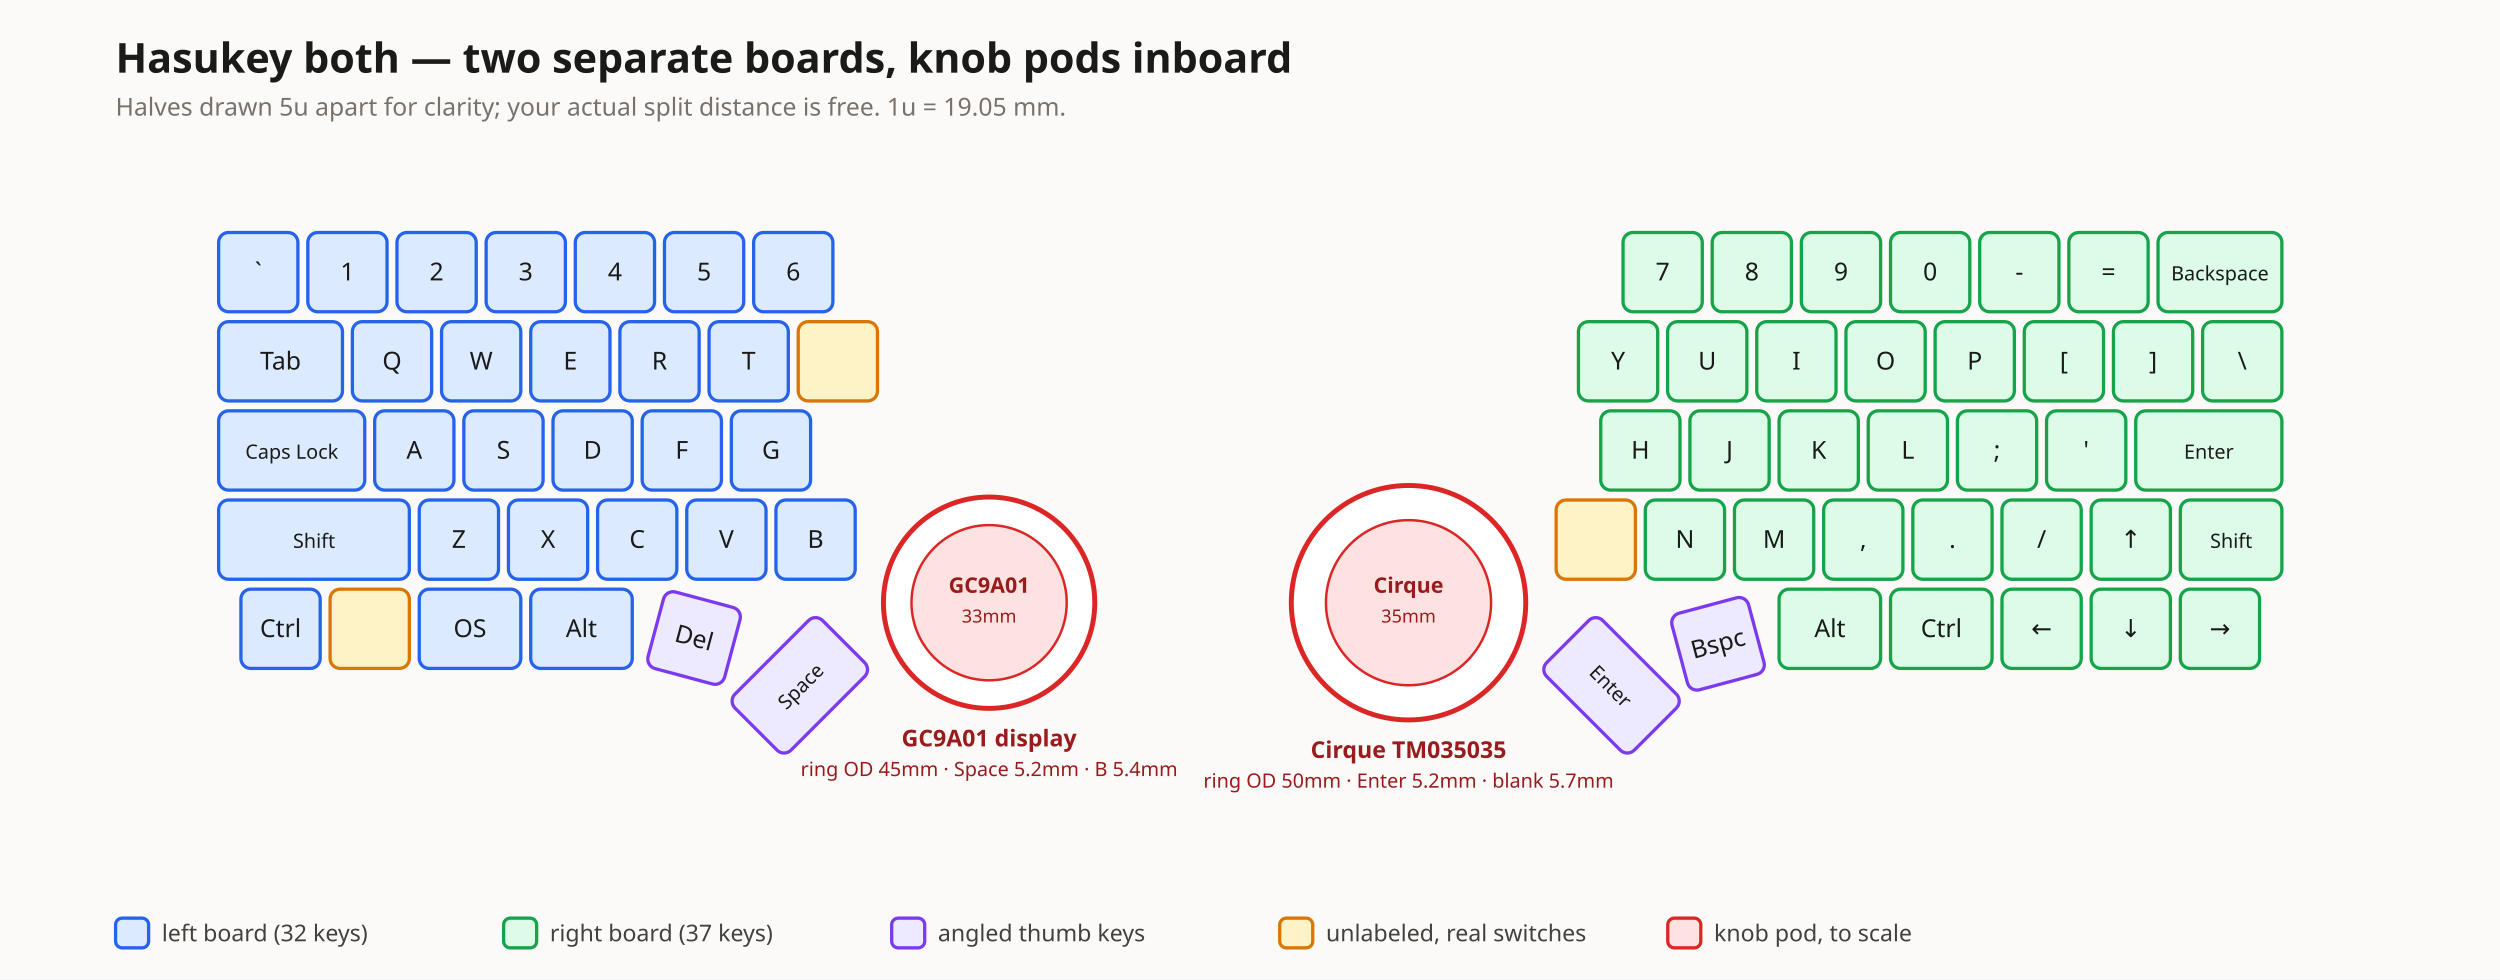
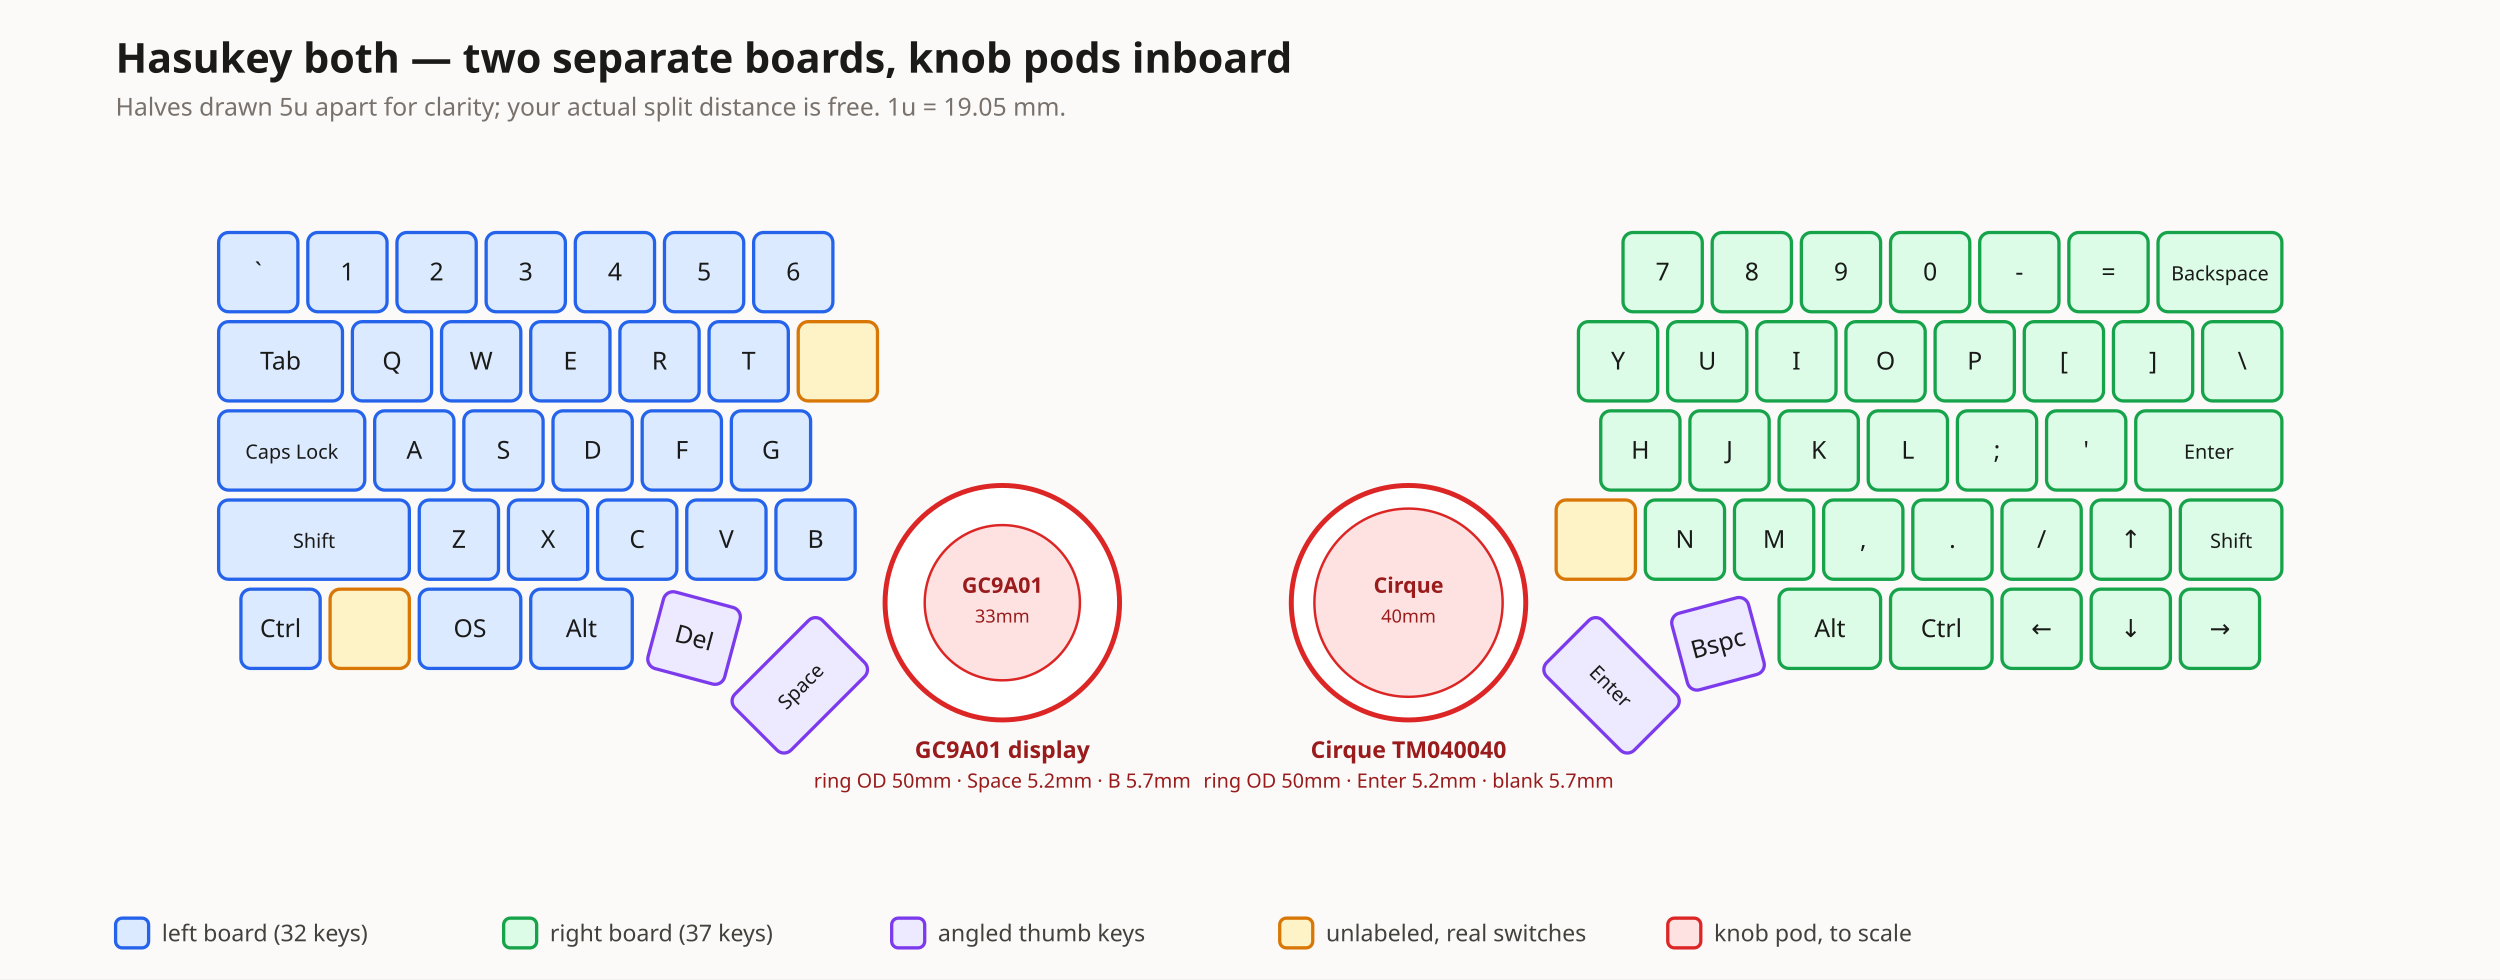
<svg xmlns="http://www.w3.org/2000/svg" viewBox="0 0 1514 593" width="1514" height="593" font-family="ui-sans-serif,system-ui,sans-serif">
  <rect width="1514" height="593" fill="#fbfaf9" />
  <text x="70.0" y="44" font-size="25" font-weight="700" fill="#1a1a19">Hasukey both — two separate boards, knob pods inboard</text>
  <text x="70.0" y="70" font-size="15" fill="#78716c">Halves drawn 5u apart for clarity; your actual split distance is free. 1u = 19.05 mm.</text>
  <g>
    <rect x="132.4" y="140.8" width="48.0" height="48.0" rx="6" fill="#dbeafe" stroke="#2563eb" stroke-width="2" />
    <text x="156.4" y="169.8" font-size="15" text-anchor="middle" fill="#1a1a19">`</text>
  </g>
  <g>
    <rect x="186.4" y="140.8" width="48.0" height="48.0" rx="6" fill="#dbeafe" stroke="#2563eb" stroke-width="2" />
    <text x="210.4" y="169.8" font-size="15" text-anchor="middle" fill="#1a1a19">1</text>
  </g>
  <g>
    <rect x="240.4" y="140.8" width="48.0" height="48.0" rx="6" fill="#dbeafe" stroke="#2563eb" stroke-width="2" />
    <text x="264.4" y="169.8" font-size="15" text-anchor="middle" fill="#1a1a19">2</text>
  </g>
  <g>
    <rect x="294.4" y="140.8" width="48.0" height="48.0" rx="6" fill="#dbeafe" stroke="#2563eb" stroke-width="2" />
    <text x="318.4" y="169.8" font-size="15" text-anchor="middle" fill="#1a1a19">3</text>
  </g>
  <g>
    <rect x="348.4" y="140.8" width="48.0" height="48.0" rx="6" fill="#dbeafe" stroke="#2563eb" stroke-width="2" />
    <text x="372.4" y="169.8" font-size="15" text-anchor="middle" fill="#1a1a19">4</text>
  </g>
  <g>
    <rect x="402.4" y="140.8" width="48.0" height="48.0" rx="6" fill="#dbeafe" stroke="#2563eb" stroke-width="2" />
    <text x="426.4" y="169.8" font-size="15" text-anchor="middle" fill="#1a1a19">5</text>
  </g>
  <g>
    <rect x="456.4" y="140.8" width="48.0" height="48.0" rx="6" fill="#dbeafe" stroke="#2563eb" stroke-width="2" />
    <text x="480.4" y="169.8" font-size="15" text-anchor="middle" fill="#1a1a19">6</text>
  </g>
  <g>
    <rect x="982.9" y="140.8" width="48.0" height="48.0" rx="6" fill="#dcfce7" stroke="#16a34a" stroke-width="2" />
    <text x="1006.9" y="169.8" font-size="15" text-anchor="middle" fill="#1a1a19">7</text>
  </g>
  <g>
    <rect x="1036.9" y="140.8" width="48.0" height="48.0" rx="6" fill="#dcfce7" stroke="#16a34a" stroke-width="2" />
    <text x="1060.9" y="169.8" font-size="15" text-anchor="middle" fill="#1a1a19">8</text>
  </g>
  <g>
    <rect x="1090.9" y="140.8" width="48.0" height="48.0" rx="6" fill="#dcfce7" stroke="#16a34a" stroke-width="2" />
    <text x="1114.9" y="169.8" font-size="15" text-anchor="middle" fill="#1a1a19">9</text>
  </g>
  <g>
    <rect x="1144.9" y="140.8" width="48.0" height="48.0" rx="6" fill="#dcfce7" stroke="#16a34a" stroke-width="2" />
    <text x="1168.9" y="169.8" font-size="15" text-anchor="middle" fill="#1a1a19">0</text>
  </g>
  <g>
    <rect x="1198.9" y="140.8" width="48.0" height="48.0" rx="6" fill="#dcfce7" stroke="#16a34a" stroke-width="2" />
    <text x="1222.9" y="169.8" font-size="15" text-anchor="middle" fill="#1a1a19">-</text>
  </g>
  <g>
    <rect x="1252.9" y="140.8" width="48.0" height="48.0" rx="6" fill="#dcfce7" stroke="#16a34a" stroke-width="2" />
    <text x="1276.9" y="169.8" font-size="15" text-anchor="middle" fill="#1a1a19">=</text>
  </g>
  <g>
    <rect x="1306.9" y="140.8" width="75.0" height="48.0" rx="6" fill="#dcfce7" stroke="#16a34a" stroke-width="2" />
    <text x="1344.4" y="169.8" font-size="12" text-anchor="middle" fill="#1a1a19">Backspace</text>
  </g>
  <g>
    <rect x="132.4" y="194.8" width="75.0" height="48.0" rx="6" fill="#dbeafe" stroke="#2563eb" stroke-width="2" />
    <text x="169.9" y="223.8" font-size="15" text-anchor="middle" fill="#1a1a19">Tab</text>
  </g>
  <g>
    <rect x="213.4" y="194.8" width="48.0" height="48.0" rx="6" fill="#dbeafe" stroke="#2563eb" stroke-width="2" />
    <text x="237.4" y="223.8" font-size="15" text-anchor="middle" fill="#1a1a19">Q</text>
  </g>
  <g>
    <rect x="267.4" y="194.8" width="48.0" height="48.0" rx="6" fill="#dbeafe" stroke="#2563eb" stroke-width="2" />
    <text x="291.4" y="223.8" font-size="15" text-anchor="middle" fill="#1a1a19">W</text>
  </g>
  <g>
    <rect x="321.4" y="194.8" width="48.0" height="48.0" rx="6" fill="#dbeafe" stroke="#2563eb" stroke-width="2" />
    <text x="345.4" y="223.8" font-size="15" text-anchor="middle" fill="#1a1a19">E</text>
  </g>
  <g>
    <rect x="375.4" y="194.8" width="48.0" height="48.0" rx="6" fill="#dbeafe" stroke="#2563eb" stroke-width="2" />
    <text x="399.4" y="223.8" font-size="15" text-anchor="middle" fill="#1a1a19">R</text>
  </g>
  <g>
    <rect x="429.4" y="194.8" width="48.0" height="48.0" rx="6" fill="#dbeafe" stroke="#2563eb" stroke-width="2" />
    <text x="453.4" y="223.8" font-size="15" text-anchor="middle" fill="#1a1a19">T</text>
  </g>
  <g>
    <rect x="483.4" y="194.8" width="48.0" height="48.0" rx="6" fill="#fef3c7" stroke="#d97706" stroke-width="2" />
    <text x="507.4" y="223.8" font-size="15" text-anchor="middle" fill="#1a1a19" />
  </g>
  <g>
    <rect x="955.9" y="194.8" width="48.0" height="48.0" rx="6" fill="#dcfce7" stroke="#16a34a" stroke-width="2" />
    <text x="979.9" y="223.8" font-size="15" text-anchor="middle" fill="#1a1a19">Y</text>
  </g>
  <g>
    <rect x="1009.9" y="194.8" width="48.0" height="48.0" rx="6" fill="#dcfce7" stroke="#16a34a" stroke-width="2" />
    <text x="1033.9" y="223.8" font-size="15" text-anchor="middle" fill="#1a1a19">U</text>
  </g>
  <g>
    <rect x="1063.9" y="194.8" width="48.0" height="48.0" rx="6" fill="#dcfce7" stroke="#16a34a" stroke-width="2" />
    <text x="1087.9" y="223.8" font-size="15" text-anchor="middle" fill="#1a1a19">I</text>
  </g>
  <g>
    <rect x="1117.9" y="194.8" width="48.0" height="48.0" rx="6" fill="#dcfce7" stroke="#16a34a" stroke-width="2" />
    <text x="1141.9" y="223.8" font-size="15" text-anchor="middle" fill="#1a1a19">O</text>
  </g>
  <g>
    <rect x="1171.9" y="194.8" width="48.0" height="48.0" rx="6" fill="#dcfce7" stroke="#16a34a" stroke-width="2" />
    <text x="1195.9" y="223.8" font-size="15" text-anchor="middle" fill="#1a1a19">P</text>
  </g>
  <g>
    <rect x="1225.9" y="194.8" width="48.0" height="48.0" rx="6" fill="#dcfce7" stroke="#16a34a" stroke-width="2" />
    <text x="1249.9" y="223.8" font-size="15" text-anchor="middle" fill="#1a1a19">[</text>
  </g>
  <g>
    <rect x="1279.9" y="194.8" width="48.0" height="48.0" rx="6" fill="#dcfce7" stroke="#16a34a" stroke-width="2" />
    <text x="1303.9" y="223.8" font-size="15" text-anchor="middle" fill="#1a1a19">]</text>
  </g>
  <g>
    <rect x="1333.9" y="194.8" width="48.0" height="48.0" rx="6" fill="#dcfce7" stroke="#16a34a" stroke-width="2" />
    <text x="1357.9" y="223.8" font-size="15" text-anchor="middle" fill="#1a1a19">\</text>
  </g>
  <g>
    <rect x="132.4" y="248.8" width="88.5" height="48.0" rx="6" fill="#dbeafe" stroke="#2563eb" stroke-width="2" />
    <text x="176.7" y="277.8" font-size="12" text-anchor="middle" fill="#1a1a19">Caps Lock</text>
  </g>
  <g>
    <rect x="226.9" y="248.8" width="48.0" height="48.0" rx="6" fill="#dbeafe" stroke="#2563eb" stroke-width="2" />
    <text x="250.9" y="277.8" font-size="15" text-anchor="middle" fill="#1a1a19">A</text>
  </g>
  <g>
    <rect x="280.9" y="248.8" width="48.0" height="48.0" rx="6" fill="#dbeafe" stroke="#2563eb" stroke-width="2" />
    <text x="304.9" y="277.8" font-size="15" text-anchor="middle" fill="#1a1a19">S</text>
  </g>
  <g>
    <rect x="334.9" y="248.8" width="48.0" height="48.0" rx="6" fill="#dbeafe" stroke="#2563eb" stroke-width="2" />
    <text x="358.9" y="277.8" font-size="15" text-anchor="middle" fill="#1a1a19">D</text>
  </g>
  <g>
    <rect x="388.9" y="248.8" width="48.0" height="48.0" rx="6" fill="#dbeafe" stroke="#2563eb" stroke-width="2" />
    <text x="412.9" y="277.8" font-size="15" text-anchor="middle" fill="#1a1a19">F</text>
  </g>
  <g>
    <rect x="442.9" y="248.8" width="48.0" height="48.0" rx="6" fill="#dbeafe" stroke="#2563eb" stroke-width="2" />
    <text x="466.9" y="277.8" font-size="15" text-anchor="middle" fill="#1a1a19">G</text>
  </g>
  <g>
    <rect x="969.4" y="248.8" width="48.0" height="48.0" rx="6" fill="#dcfce7" stroke="#16a34a" stroke-width="2" />
    <text x="993.4" y="277.8" font-size="15" text-anchor="middle" fill="#1a1a19">H</text>
  </g>
  <g>
    <rect x="1023.4" y="248.8" width="48.0" height="48.0" rx="6" fill="#dcfce7" stroke="#16a34a" stroke-width="2" />
    <text x="1047.4" y="277.8" font-size="15" text-anchor="middle" fill="#1a1a19">J</text>
  </g>
  <g>
    <rect x="1077.4" y="248.8" width="48.0" height="48.0" rx="6" fill="#dcfce7" stroke="#16a34a" stroke-width="2" />
    <text x="1101.4" y="277.8" font-size="15" text-anchor="middle" fill="#1a1a19">K</text>
  </g>
  <g>
    <rect x="1131.4" y="248.8" width="48.0" height="48.0" rx="6" fill="#dcfce7" stroke="#16a34a" stroke-width="2" />
    <text x="1155.4" y="277.8" font-size="15" text-anchor="middle" fill="#1a1a19">L</text>
  </g>
  <g>
    <rect x="1185.4" y="248.8" width="48.0" height="48.0" rx="6" fill="#dcfce7" stroke="#16a34a" stroke-width="2" />
    <text x="1209.4" y="277.8" font-size="15" text-anchor="middle" fill="#1a1a19">;</text>
  </g>
  <g>
    <rect x="1239.4" y="248.8" width="48.0" height="48.0" rx="6" fill="#dcfce7" stroke="#16a34a" stroke-width="2" />
    <text x="1263.4" y="277.8" font-size="15" text-anchor="middle" fill="#1a1a19">'</text>
  </g>
  <g>
    <rect x="1293.4" y="248.8" width="88.5" height="48.0" rx="6" fill="#dcfce7" stroke="#16a34a" stroke-width="2" />
    <text x="1337.7" y="277.8" font-size="12" text-anchor="middle" fill="#1a1a19">Enter</text>
  </g>
  <g>
    <rect x="132.4" y="302.8" width="115.5" height="48.0" rx="6" fill="#dbeafe" stroke="#2563eb" stroke-width="2" />
    <text x="190.2" y="331.8" font-size="12" text-anchor="middle" fill="#1a1a19">Shift</text>
  </g>
  <g>
    <rect x="253.9" y="302.8" width="48.0" height="48.0" rx="6" fill="#dbeafe" stroke="#2563eb" stroke-width="2" />
    <text x="277.9" y="331.8" font-size="15" text-anchor="middle" fill="#1a1a19">Z</text>
  </g>
  <g>
    <rect x="307.9" y="302.8" width="48.0" height="48.0" rx="6" fill="#dbeafe" stroke="#2563eb" stroke-width="2" />
    <text x="331.9" y="331.8" font-size="15" text-anchor="middle" fill="#1a1a19">X</text>
  </g>
  <g>
    <rect x="361.9" y="302.8" width="48.0" height="48.0" rx="6" fill="#dbeafe" stroke="#2563eb" stroke-width="2" />
    <text x="385.9" y="331.8" font-size="15" text-anchor="middle" fill="#1a1a19">C</text>
  </g>
  <g>
    <rect x="415.9" y="302.8" width="48.0" height="48.0" rx="6" fill="#dbeafe" stroke="#2563eb" stroke-width="2" />
    <text x="439.9" y="331.8" font-size="15" text-anchor="middle" fill="#1a1a19">V</text>
  </g>
  <g>
    <rect x="469.9" y="302.8" width="48.0" height="48.0" rx="6" fill="#dbeafe" stroke="#2563eb" stroke-width="2" />
    <text x="493.9" y="331.8" font-size="15" text-anchor="middle" fill="#1a1a19">B</text>
  </g>
  <g>
    <rect x="942.4" y="302.8" width="48.0" height="48.0" rx="6" fill="#fef3c7" stroke="#d97706" stroke-width="2" />
    <text x="966.4" y="331.8" font-size="15" text-anchor="middle" fill="#1a1a19" />
  </g>
  <g>
    <rect x="996.4" y="302.8" width="48.0" height="48.0" rx="6" fill="#dcfce7" stroke="#16a34a" stroke-width="2" />
    <text x="1020.4" y="331.8" font-size="15" text-anchor="middle" fill="#1a1a19">N</text>
  </g>
  <g>
    <rect x="1050.4" y="302.8" width="48.0" height="48.0" rx="6" fill="#dcfce7" stroke="#16a34a" stroke-width="2" />
    <text x="1074.4" y="331.8" font-size="15" text-anchor="middle" fill="#1a1a19">M</text>
  </g>
  <g>
    <rect x="1104.4" y="302.8" width="48.0" height="48.0" rx="6" fill="#dcfce7" stroke="#16a34a" stroke-width="2" />
    <text x="1128.4" y="331.8" font-size="15" text-anchor="middle" fill="#1a1a19">,</text>
  </g>
  <g>
    <rect x="1158.4" y="302.8" width="48.0" height="48.0" rx="6" fill="#dcfce7" stroke="#16a34a" stroke-width="2" />
    <text x="1182.4" y="331.8" font-size="15" text-anchor="middle" fill="#1a1a19">.</text>
  </g>
  <g>
    <rect x="1212.4" y="302.8" width="48.0" height="48.0" rx="6" fill="#dcfce7" stroke="#16a34a" stroke-width="2" />
    <text x="1236.4" y="331.8" font-size="15" text-anchor="middle" fill="#1a1a19">/</text>
  </g>
  <g>
    <rect x="1266.4" y="302.8" width="48.0" height="48.0" rx="6" fill="#dcfce7" stroke="#16a34a" stroke-width="2" />
    <text x="1290.4" y="331.8" font-size="15" text-anchor="middle" fill="#1a1a19">↑</text>
  </g>
  <g>
    <rect x="1320.4" y="302.8" width="61.5" height="48.0" rx="6" fill="#dcfce7" stroke="#16a34a" stroke-width="2" />
    <text x="1351.2" y="331.8" font-size="12" text-anchor="middle" fill="#1a1a19">Shift</text>
  </g>
  <g>
    <rect x="145.9" y="356.8" width="48.0" height="48.0" rx="6" fill="#dbeafe" stroke="#2563eb" stroke-width="2" />
    <text x="169.9" y="385.8" font-size="15" text-anchor="middle" fill="#1a1a19">Ctrl</text>
  </g>
  <g>
    <rect x="199.9" y="356.8" width="48.0" height="48.0" rx="6" fill="#fef3c7" stroke="#d97706" stroke-width="2" />
    <text x="223.9" y="385.8" font-size="15" text-anchor="middle" fill="#1a1a19" />
  </g>
  <g>
    <rect x="253.9" y="356.8" width="61.5" height="48.0" rx="6" fill="#dbeafe" stroke="#2563eb" stroke-width="2" />
    <text x="284.6" y="385.8" font-size="15" text-anchor="middle" fill="#1a1a19">OS</text>
  </g>
  <g>
    <rect x="321.4" y="356.8" width="61.5" height="48.0" rx="6" fill="#dbeafe" stroke="#2563eb" stroke-width="2" />
    <text x="352.1" y="385.8" font-size="15" text-anchor="middle" fill="#1a1a19">Alt</text>
  </g>
  <g>
    <rect x="1077.4" y="356.8" width="61.5" height="48.0" rx="6" fill="#dcfce7" stroke="#16a34a" stroke-width="2" />
    <text x="1108.2" y="385.8" font-size="15" text-anchor="middle" fill="#1a1a19">Alt</text>
  </g>
  <g>
    <rect x="1144.9" y="356.8" width="61.5" height="48.0" rx="6" fill="#dcfce7" stroke="#16a34a" stroke-width="2" />
    <text x="1175.7" y="385.8" font-size="15" text-anchor="middle" fill="#1a1a19">Ctrl</text>
  </g>
  <g>
    <rect x="1212.4" y="356.8" width="48.0" height="48.0" rx="6" fill="#dcfce7" stroke="#16a34a" stroke-width="2" />
    <text x="1236.4" y="385.8" font-size="15" text-anchor="middle" fill="#1a1a19">←</text>
  </g>
  <g>
    <rect x="1266.4" y="356.8" width="48.0" height="48.0" rx="6" fill="#dcfce7" stroke="#16a34a" stroke-width="2" />
    <text x="1290.4" y="385.8" font-size="15" text-anchor="middle" fill="#1a1a19">↓</text>
  </g>
  <g>
    <rect x="1320.4" y="356.8" width="48.0" height="48.0" rx="6" fill="#dcfce7" stroke="#16a34a" stroke-width="2" />
    <text x="1344.4" y="385.8" font-size="15" text-anchor="middle" fill="#1a1a19">→</text>
  </g>
  <g transform="rotate(15 453.4 367.3)">
    <rect x="402.4" y="370.3" width="48.0" height="48.0" rx="6" fill="#ede9fe" stroke="#7c3aed" stroke-width="2" />
    <text x="426.4" y="399.3" font-size="15" text-anchor="middle" fill="#1a1a19">Del</text>
  </g>
  <g transform="rotate(45 966.4 367.3)">
    <rect x="969.4" y="370.3" width="75.0" height="48.0" rx="6" fill="#ede9fe" stroke="#7c3aed" stroke-width="2" />
    <text x="1006.9" y="399.3" font-size="12" text-anchor="middle" fill="#1a1a19">Enter</text>
  </g>
  <g transform="rotate(-45 493.9 367.3)">
    <rect x="415.9" y="370.3" width="75.0" height="48.0" rx="6" fill="#ede9fe" stroke="#7c3aed" stroke-width="2" />
    <text x="453.4" y="399.3" font-size="12" text-anchor="middle" fill="#1a1a19">Space</text>
  </g>
  <g transform="rotate(-15 1020.4 367.3)">
    <rect x="1009.9" y="370.3" width="48.0" height="48.0" rx="6" fill="#ede9fe" stroke="#7c3aed" stroke-width="2" />
    <text x="1033.9" y="399.3" font-size="15" text-anchor="middle" fill="#1a1a19">Bspc</text>
  </g>
-   <circle cx="599" cy="365" r="64" fill="#fff" stroke="#dc2626" stroke-width="3" />
-   <circle cx="599" cy="365" r="47" fill="#fee2e2" stroke="#dc2626" stroke-width="1.5" />
-   <text x="599" y="359" font-size="13" text-anchor="middle" fill="#991b1b" font-weight="700">GC9A01</text>
-   <text x="599" y="377" font-size="11" text-anchor="middle" fill="#991b1b">33mm</text>
-   <text x="599" y="452" font-size="14" text-anchor="middle" fill="#991b1b" font-weight="700">GC9A01 display</text>
-   <text x="599" y="470" font-size="12" text-anchor="middle" fill="#991b1b">ring OD 45mm · Space 5.2mm · B 5.4mm</text>
+   <circle cx="607" cy="365" r="71" fill="#fff" stroke="#dc2626" stroke-width="3" />
+   <circle cx="607" cy="365" r="47" fill="#fee2e2" stroke="#dc2626" stroke-width="1.5" />
+   <text x="607" y="359" font-size="13" text-anchor="middle" fill="#991b1b" font-weight="700">GC9A01</text>
+   <text x="607" y="377" font-size="11" text-anchor="middle" fill="#991b1b">33mm</text>
+   <text x="607" y="459" font-size="14" text-anchor="middle" fill="#991b1b" font-weight="700">GC9A01 display</text>
+   <text x="607" y="477" font-size="12" text-anchor="middle" fill="#991b1b">ring OD 50mm · Space 5.2mm · B 5.7mm</text>
  <circle cx="853" cy="365" r="71" fill="#fff" stroke="#dc2626" stroke-width="3" />
-   <circle cx="853" cy="365" r="50" fill="#fee2e2" stroke="#dc2626" stroke-width="1.5" />
+   <circle cx="853" cy="365" r="57" fill="#fee2e2" stroke="#dc2626" stroke-width="1.5" />
  <text x="853" y="359" font-size="13" text-anchor="middle" fill="#991b1b" font-weight="700">Cirque</text>
-   <text x="853" y="377" font-size="11" text-anchor="middle" fill="#991b1b">35mm</text>
-   <text x="853" y="459" font-size="14" text-anchor="middle" fill="#991b1b" font-weight="700">Cirque TM035035</text>
+   <text x="853" y="377" font-size="11" text-anchor="middle" fill="#991b1b">40mm</text>
+   <text x="853" y="459" font-size="14" text-anchor="middle" fill="#991b1b" font-weight="700">Cirque TM040040</text>
  <text x="853" y="477" font-size="12" text-anchor="middle" fill="#991b1b">ring OD 50mm · Enter 5.2mm · blank 5.7mm</text>
  <rect x="70.0" y="556.03" width="20" height="18" rx="4" fill="#dbeafe" stroke="#2563eb" stroke-width="2" />
  <text x="98.0" y="570.03" font-size="14" fill="#44403c">left board (32 keys)</text>
  <rect x="305.0" y="556.03" width="20" height="18" rx="4" fill="#dcfce7" stroke="#16a34a" stroke-width="2" />
  <text x="333.0" y="570.03" font-size="14" fill="#44403c">right board (37 keys)</text>
  <rect x="540.0" y="556.03" width="20" height="18" rx="4" fill="#ede9fe" stroke="#7c3aed" stroke-width="2" />
  <text x="568.0" y="570.03" font-size="14" fill="#44403c">angled thumb keys</text>
  <rect x="775.0" y="556.03" width="20" height="18" rx="4" fill="#fef3c7" stroke="#d97706" stroke-width="2" />
  <text x="803.0" y="570.03" font-size="14" fill="#44403c">unlabeled, real switches</text>
  <rect x="1010.0" y="556.03" width="20" height="18" rx="4" fill="#fee2e2" stroke="#dc2626" stroke-width="2" />
  <text x="1038.0" y="570.03" font-size="14" fill="#44403c">knob pod, to scale</text>
</svg>
